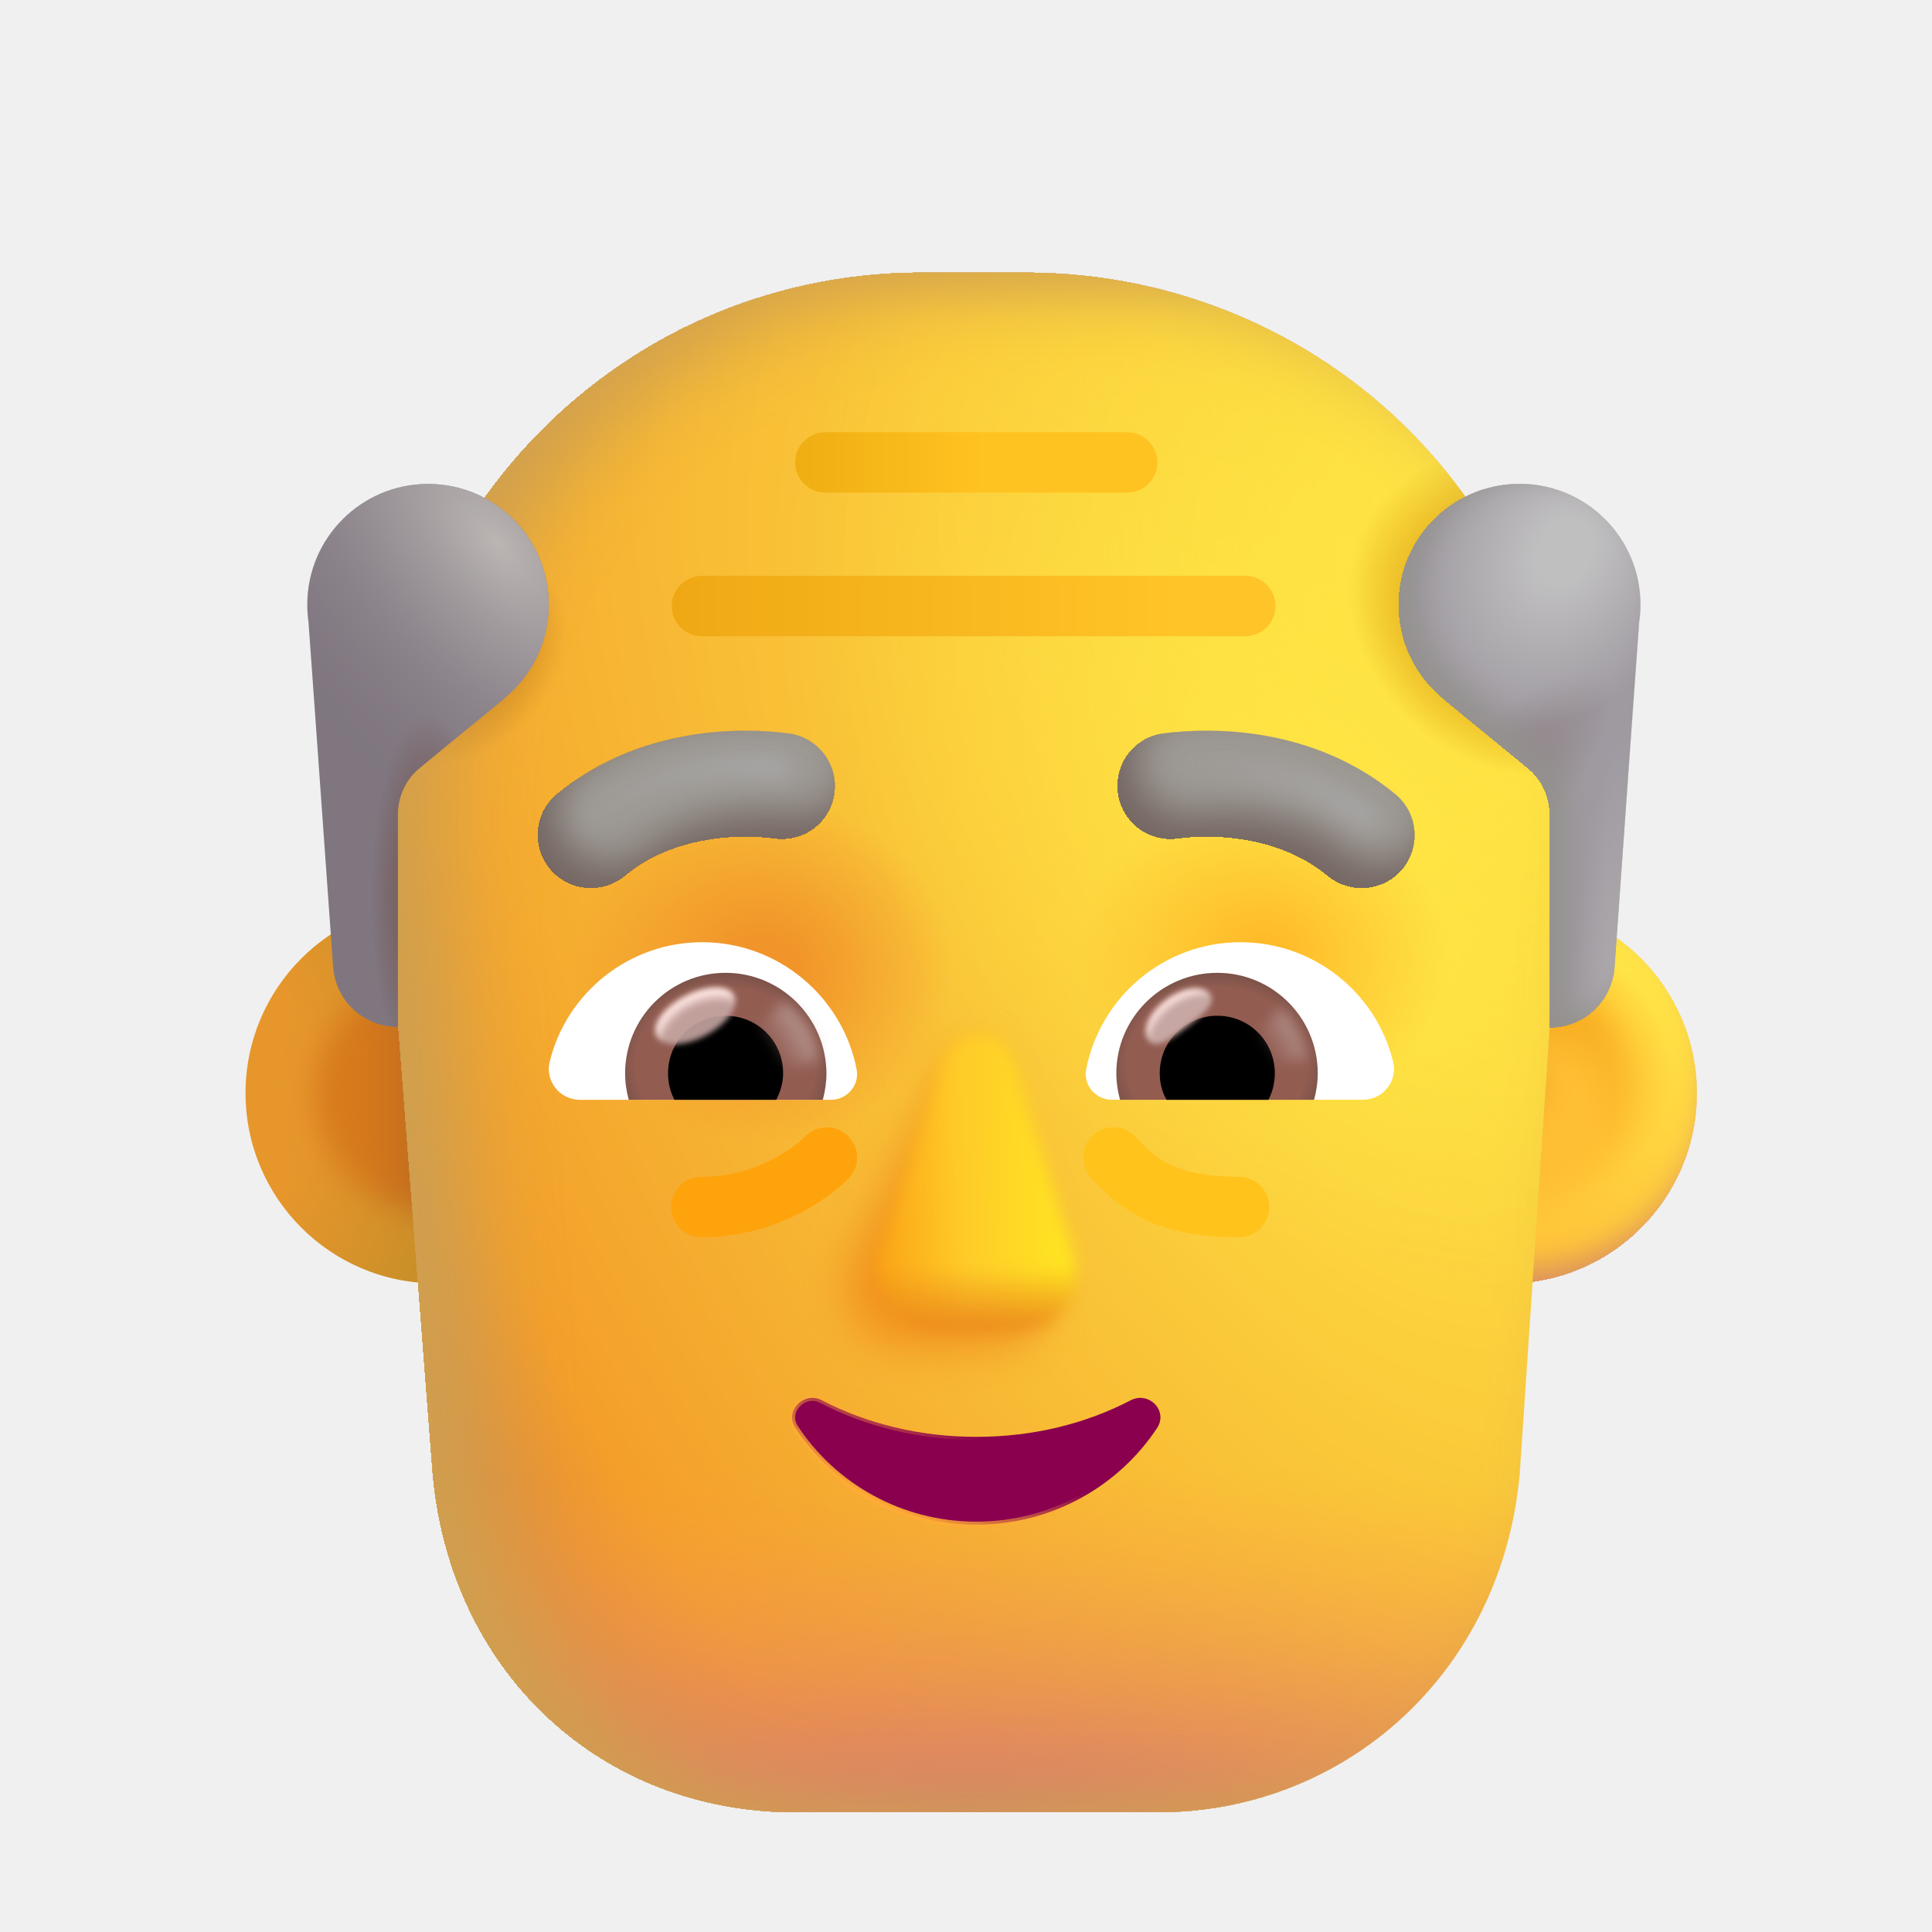
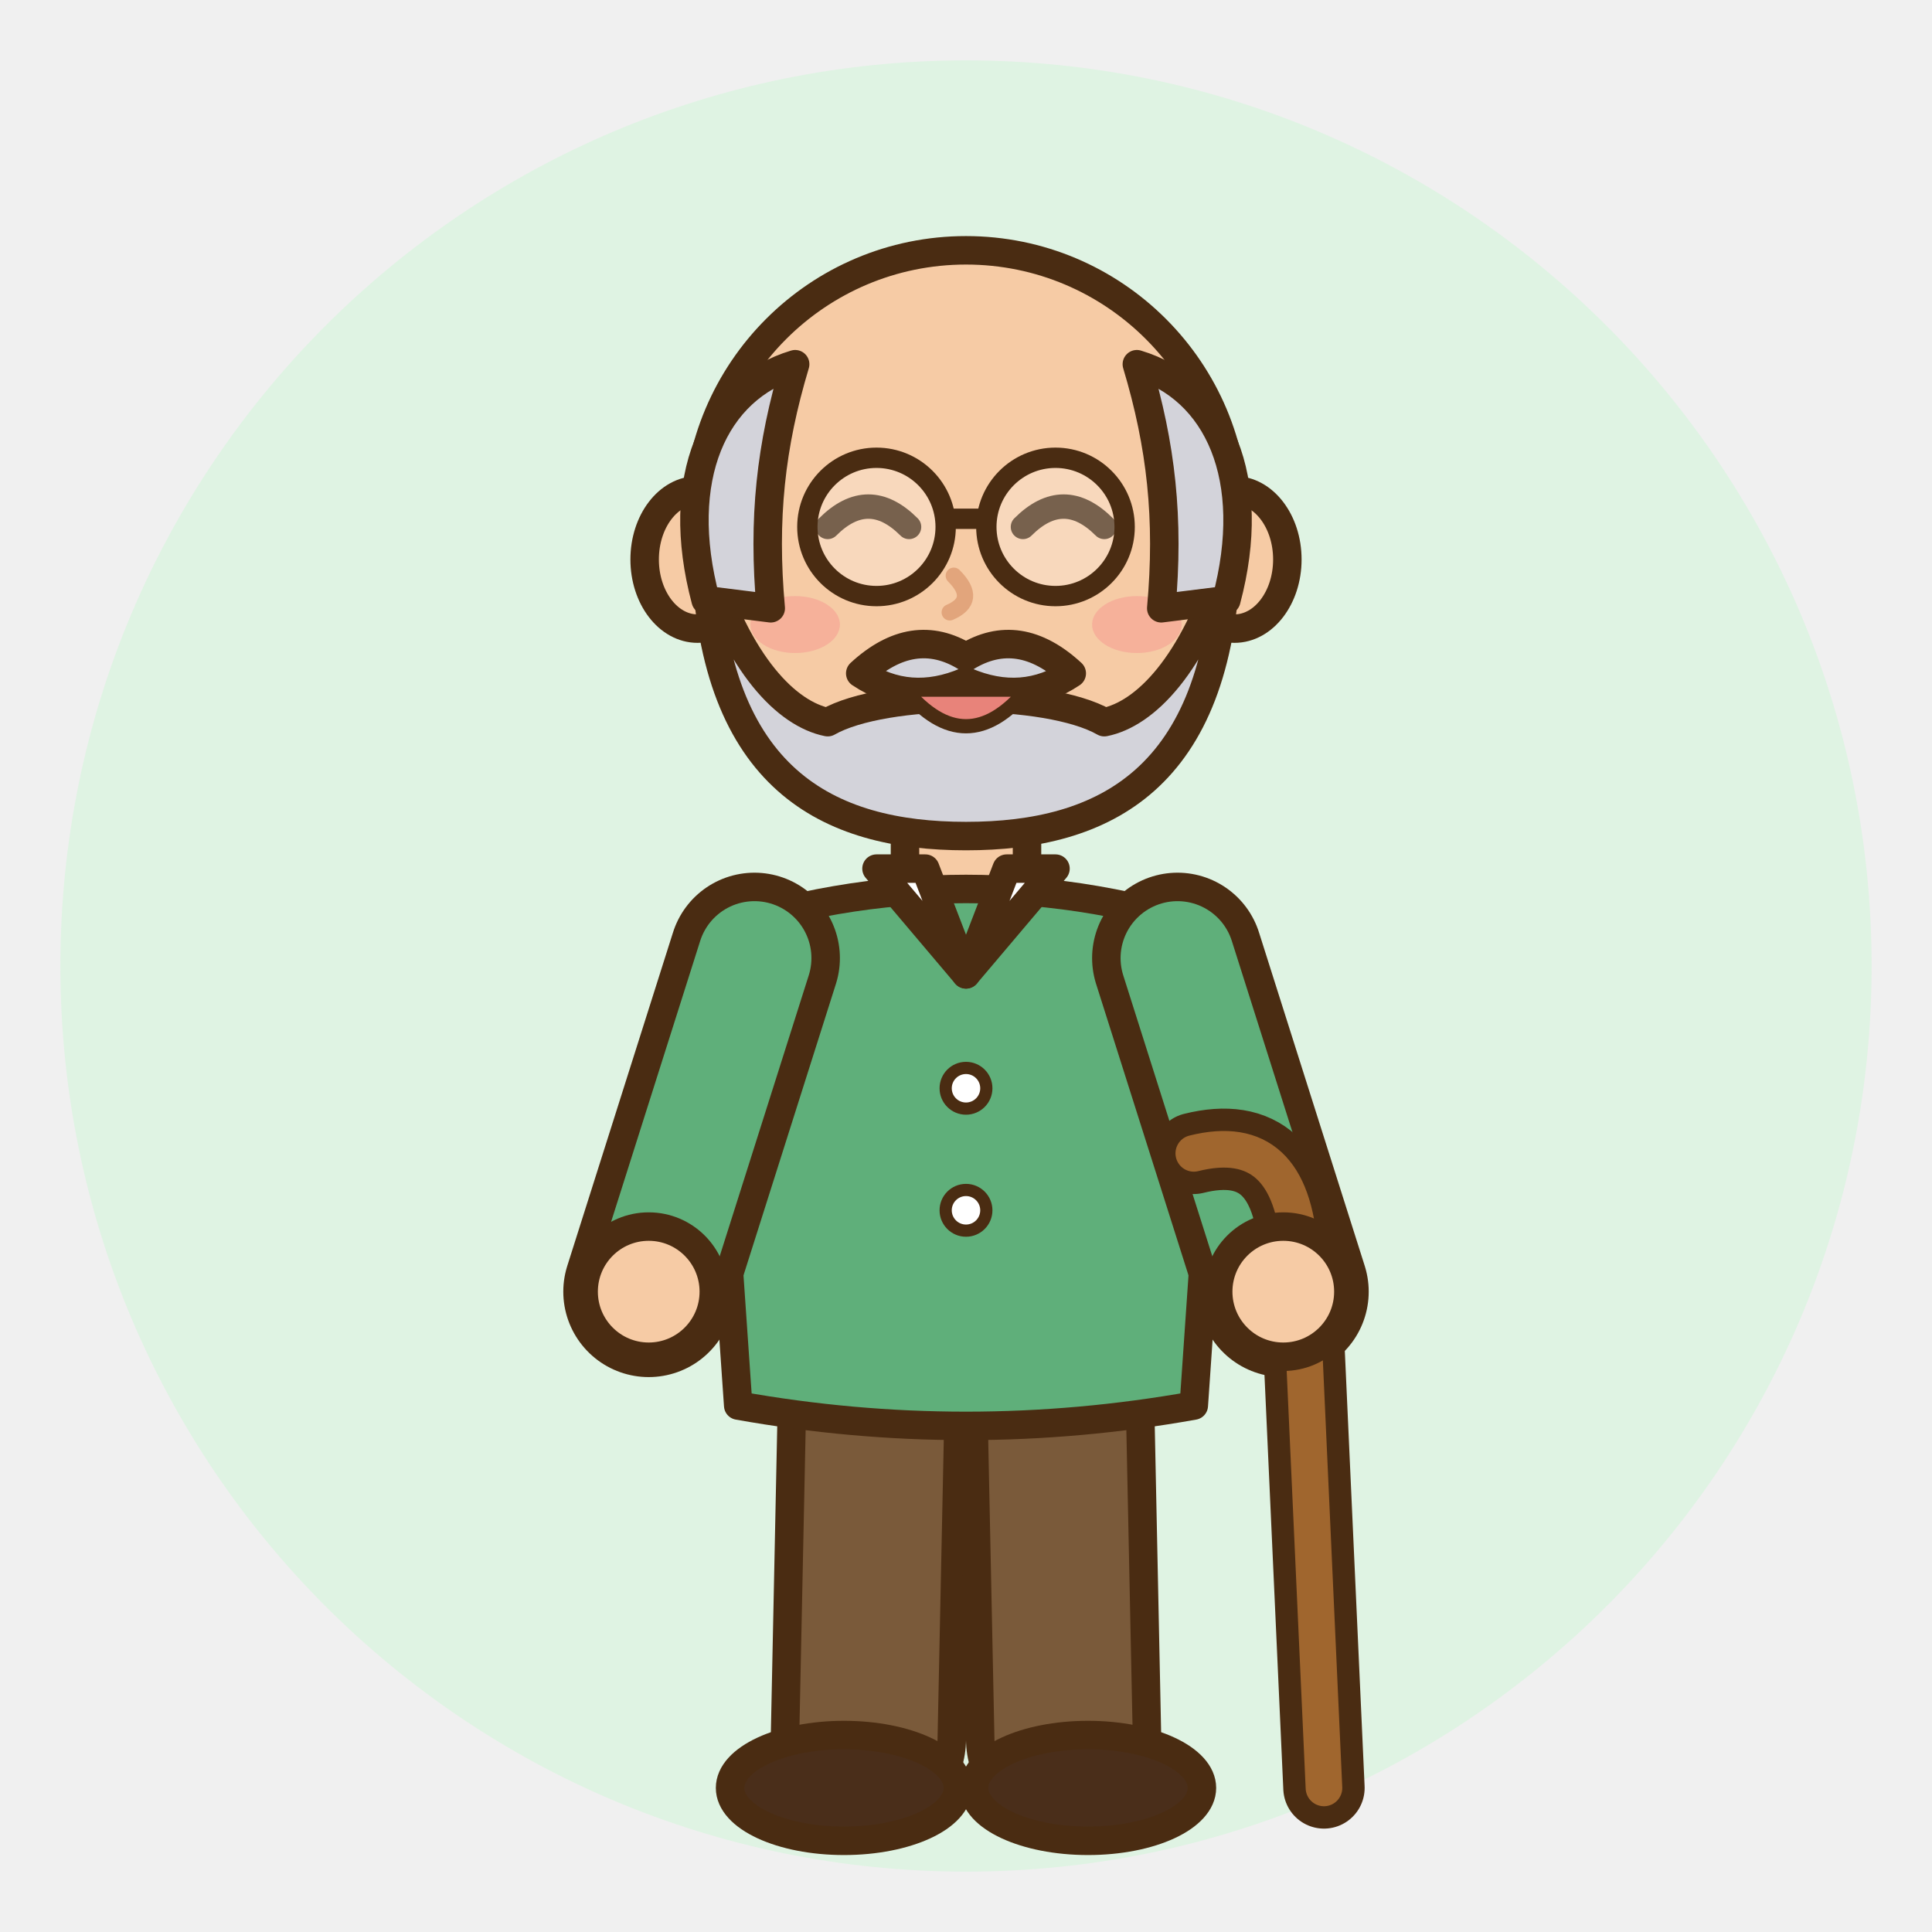
- <svg xmlns="http://www.w3.org/2000/svg" width="32" height="32" viewBox="0 0 32 32" fill="none">
-   <g filter="url(#filter0_i_3987_20111)">
-     <path d="M24.954 21.256C26.694 21.256 28.105 19.845 28.105 18.105C28.105 16.364 26.694 14.953 24.954 14.953C23.213 14.953 21.802 16.364 21.802 18.105C21.802 19.845 23.213 21.256 24.954 21.256Z" fill="url(#paint0_linear_3987_20111)" />
-     <path d="M24.954 21.256C26.694 21.256 28.105 19.845 28.105 18.105C28.105 16.364 26.694 14.953 24.954 14.953C23.213 14.953 21.802 16.364 21.802 18.105C21.802 19.845 23.213 21.256 24.954 21.256Z" fill="url(#paint1_radial_3987_20111)" />
+ <svg xmlns="http://www.w3.org/2000/svg" viewBox="0 0 512 512">
+   <circle cx="256" cy="256" r="240" fill="#DFF3E3" />
+   <g transform="translate(256 269) scale(1.078) translate(-256 -272)">
+     <path d="M234 354 L232 450" fill="none" stroke="#4A2C12" stroke-width="48" stroke-linecap="round" stroke-linejoin="round" />
+     <path d="M234 354 L232 450" fill="none" stroke="#7A5A3A" stroke-width="34" stroke-linecap="round" stroke-linejoin="round" />
+     <path d="M278 354 L280 450" fill="none" stroke="#4A2C12" stroke-width="48" stroke-linecap="round" stroke-linejoin="round" />
+     <path d="M278 354 L280 450" fill="none" stroke="#7A5A3A" stroke-width="34" stroke-linecap="round" stroke-linejoin="round" />
+     <ellipse cx="226" cy="462" rx="28" ry="13" fill="#4A2E1A" stroke="#4A2C12" stroke-width="7" stroke-linejoin="round" stroke-linecap="round" />
+     <ellipse cx="286" cy="462" rx="28" ry="13" fill="#4A2E1A" stroke="#4A2C12" stroke-width="7" stroke-linejoin="round" stroke-linecap="round" />
+     <rect x="241" y="202" width="30" height="46" rx="8" fill="#F6CBA5" stroke="#4A2C12" stroke-width="7" stroke-linejoin="round" stroke-linecap="round" />
+     <path d="M192 252 Q256 230 320 252 L312 368 Q256 378 200 368 Z" fill="#5FAF7A" stroke="#4A2C12" stroke-width="7" stroke-linejoin="round" stroke-linecap="round" />
+     <path d="M234 236 L256 262 L246 236 Z" fill="#fff" stroke="#4A2C12" stroke-width="7" stroke-linejoin="round" stroke-linecap="round" />
+     <path d="M278 236 L256 262 L266 236 Z" fill="#fff" stroke="#4A2C12" stroke-width="7" stroke-linejoin="round" stroke-linecap="round" />
+     <circle cx="256" cy="290" r="5" fill="#fff" stroke="#4A2C12" stroke-linejoin="round" stroke-linecap="round" stroke-width="3" />
+     <circle cx="256" cy="320" r="5" fill="#fff" stroke="#4A2C12" stroke-linejoin="round" stroke-linecap="round" stroke-width="3" />
+     <path d="M204 258 L178 340" fill="none" stroke="#4A2C12" stroke-width="42" stroke-linecap="round" stroke-linejoin="round" />
+     <path d="M204 258 L178 340" fill="none" stroke="#5FAF7A" stroke-width="28" stroke-linecap="round" stroke-linejoin="round" />
+     <path d="M308 258 L334 340" fill="none" stroke="#4A2C12" stroke-width="42" stroke-linecap="round" stroke-linejoin="round" />
+     <path d="M308 258 L334 340" fill="none" stroke="#5FAF7A" stroke-width="28" stroke-linecap="round" stroke-linejoin="round" />
+     <path d="M344 462 L338 330 Q336 300 312 306" fill="none" stroke="#4A2C12" stroke-width="20" stroke-linecap="round" stroke-linejoin="round" />
+     <path d="M344 462 L338 330 Q336 300 312 306" fill="none" stroke="#A0662E" stroke-width="9" stroke-linecap="round" stroke-linejoin="round" />
+     <circle cx="178" cy="340" r="16" fill="#F6CBA5" stroke="#4A2C12" stroke-width="7" stroke-linejoin="round" stroke-linecap="round" />
+     <circle cx="334" cy="340" r="16" fill="#F6CBA5" stroke="#4A2C12" stroke-width="7" stroke-linejoin="round" stroke-linecap="round" />
+     <g transform="translate(256 150) scale(1.000) translate(-256 -150)">
+       <ellipse cx="190" cy="160" rx="13" ry="17" fill="#F6CBA5" stroke="#4A2C12" stroke-width="7" stroke-linejoin="round" stroke-linecap="round" />
+       <ellipse cx="322" cy="160" rx="13" ry="17" fill="#F6CBA5" stroke="#4A2C12" stroke-width="7" stroke-linejoin="round" stroke-linecap="round" />
+       <circle cx="256" cy="150" r="66" fill="#F6CBA5" stroke="#4A2C12" stroke-width="7" stroke-linejoin="round" stroke-linecap="round" />
+       <path d="M222 152 q10 -10 20 0" fill="none" stroke="#4A2C12" stroke-width="6" stroke-linecap="round" stroke-linejoin="round" />
+       <path d="M270 152 q10 -10 20 0" fill="none" stroke="#4A2C12" stroke-width="6" stroke-linecap="round" stroke-linejoin="round" />
+       <ellipse cx="214" cy="176" rx="11" ry="7" fill="#F59A92" opacity="0.55" />
+       <ellipse cx="298" cy="176" rx="11" ry="7" fill="#F59A92" opacity="0.55" />
+       <path d="M253 164 q6 6 -1 9" fill="none" stroke="#E2A57C" stroke-width="4" stroke-linecap="round" stroke-linejoin="round" />
+       <path d="M192 160 C194 214 222 228 256 228 C290 228 318 214 320 160 C312 186 300 198 290 200 C276 192 236 192 222 200 C212 198 200 186 192 160 Z" fill="#D3D3DA" stroke="#4A2C12" stroke-width="7" stroke-linejoin="round" stroke-linecap="round" />
+       <path d="M230 188 Q243 176 256 184 Q269 176 282 188 Q270 196 256 190 Q242 196 230 188 Z" fill="#D3D3DA" stroke="#4A2C12" stroke-width="7" stroke-linejoin="round" stroke-linecap="round" />
+       <path d="M241 192 Q256 210 271 192 Z" fill="#E8837A" />
+       <path d="M241 192 Q256 210 271 192 Z" fill="none" stroke="#4A2C12" stroke-width="3.5" stroke-linecap="round" stroke-linejoin="round" />
+       <circle cx="234" cy="152" r="17" fill="#fff" stroke="#4A2C12" stroke-linejoin="round" stroke-linecap="round" fill-opacity="0.25" stroke-width="5" />
+       <circle cx="278" cy="152" r="17" fill="#fff" stroke="#4A2C12" stroke-linejoin="round" stroke-linecap="round" fill-opacity="0.25" stroke-width="5" />
+       <path d="M251 150 L261 150" fill="none" stroke="#4A2C12" stroke-width="5" stroke-linecap="round" stroke-linejoin="round" />
+       <path d="M192 170 C184 140 194 118 214 112 C208 132 206 150 208 172 Z" fill="#D3D3DA" stroke="#4A2C12" stroke-width="7" stroke-linejoin="round" stroke-linecap="round" />
+       <path d="M320 170 C328 140 318 118 298 112 C304 132 306 150 304 172 Z" fill="#D3D3DA" stroke="#4A2C12" stroke-width="7" stroke-linejoin="round" stroke-linecap="round" />
+     </g>
  </g>
-   <g filter="url(#filter1_f_3987_20111)">
-     <path d="M24.954 20.1C26.056 20.1 26.949 19.207 26.949 18.105C26.949 17.003 26.056 16.109 24.954 16.109C23.852 16.109 22.959 17.003 22.959 18.105C22.959 19.207 23.852 20.1 24.954 20.1Z" fill="#FFBF34" />
-     <path d="M24.954 20.1C26.056 20.1 26.949 19.207 26.949 18.105C26.949 17.003 26.056 16.109 24.954 16.109C23.852 16.109 22.959 17.003 22.959 18.105C22.959 19.207 23.852 20.1 24.954 20.1Z" fill="url(#paint2_radial_3987_20111)" />
-     <path d="M24.954 20.1C26.056 20.1 26.949 19.207 26.949 18.105C26.949 17.003 26.056 16.109 24.954 16.109C23.852 16.109 22.959 17.003 22.959 18.105C22.959 19.207 23.852 20.1 24.954 20.1Z" fill="url(#paint3_radial_3987_20111)" />
-   </g>
-   <path d="M7.218 21.256C8.959 21.256 10.37 19.845 10.37 18.105C10.37 16.364 8.959 14.953 7.218 14.953C5.478 14.953 4.067 16.364 4.067 18.105C4.067 19.845 5.478 21.256 7.218 21.256Z" fill="url(#paint4_radial_3987_20111)" />
-   <g filter="url(#filter2_f_3987_20111)">
-     <path d="M7.218 20.1C8.32 20.1 9.214 19.207 9.214 18.105C9.214 17.003 8.32 16.109 7.218 16.109C6.116 16.109 5.223 17.003 5.223 18.105C5.223 19.207 6.116 20.1 7.218 20.1Z" fill="url(#paint5_linear_3987_20111)" />
-   </g>
-   <g filter="url(#filter3_i_3987_20111)">
-     <path d="M15.27 4.516C10.07 4.516 6.07 8.916 6.37 14.016L7.17 24.416C7.47 27.716 9.97 30.016 13.17 30.016H19.17C22.27 30.016 24.87 27.716 25.17 24.416L25.87 14.016C26.27 8.816 22.17 4.516 16.97 4.516H15.27V4.516Z" fill="url(#paint6_radial_3987_20111)" />
-     <path d="M15.27 4.516C10.07 4.516 6.07 8.916 6.37 14.016L7.17 24.416C7.47 27.716 9.97 30.016 13.17 30.016H19.17C22.27 30.016 24.87 27.716 25.17 24.416L25.87 14.016C26.27 8.816 22.17 4.516 16.97 4.516H15.27V4.516Z" fill="url(#paint7_radial_3987_20111)" />
-     <path d="M15.27 4.516C10.07 4.516 6.07 8.916 6.37 14.016L7.17 24.416C7.47 27.716 9.97 30.016 13.17 30.016H19.17C22.27 30.016 24.87 27.716 25.17 24.416L25.87 14.016C26.27 8.816 22.17 4.516 16.97 4.516H15.27V4.516Z" fill="url(#paint8_radial_3987_20111)" />
-     <path d="M15.27 4.516C10.07 4.516 6.07 8.916 6.37 14.016L7.17 24.416C7.47 27.716 9.97 30.016 13.17 30.016H19.17C22.27 30.016 24.87 27.716 25.17 24.416L25.87 14.016C26.27 8.816 22.17 4.516 16.97 4.516H15.27V4.516Z" fill="url(#paint9_radial_3987_20111)" />
-     <path d="M15.27 4.516C10.07 4.516 6.07 8.916 6.37 14.016L7.17 24.416C7.47 27.716 9.97 30.016 13.17 30.016H19.17C22.27 30.016 24.87 27.716 25.17 24.416L25.87 14.016C26.27 8.816 22.17 4.516 16.97 4.516H15.27V4.516Z" fill="url(#paint10_radial_3987_20111)" />
-     <path d="M15.27 4.516C10.07 4.516 6.07 8.916 6.37 14.016L7.17 24.416C7.47 27.716 9.97 30.016 13.17 30.016H19.17C22.27 30.016 24.87 27.716 25.17 24.416L25.87 14.016C26.27 8.816 22.17 4.516 16.97 4.516H15.27V4.516Z" fill="url(#paint11_radial_3987_20111)" />
-     <path d="M15.27 4.516C10.07 4.516 6.07 8.916 6.37 14.016L7.17 24.416C7.47 27.716 9.97 30.016 13.17 30.016H19.17C22.27 30.016 24.87 27.716 25.17 24.416L25.87 14.016C26.27 8.816 22.17 4.516 16.97 4.516H15.27V4.516Z" fill="url(#paint12_radial_3987_20111)" />
-   </g>
-   <g filter="url(#filter4_f_3987_20111)">
-     <path d="M15.638 17.899L14.067 21C13.867 21.599 14.367 22.299 14.967 22.299H16.367C17.067 22.299 17.467 21.7 17.267 21L16.367 17.899C16.14 17.245 15.938 17.2 15.638 17.899Z" fill="#F1901C" />
-   </g>
-   <g filter="url(#filter5_f_3987_20111)">
-     <path d="M15.567 17.624L14.567 20.724C14.367 21.324 14.867 22.024 15.467 22.024H16.867C17.567 22.024 17.967 21.424 17.767 20.724L16.811 17.624C16.585 16.969 15.867 16.924 15.567 17.624Z" fill="#FFCC28" />
-     <path d="M15.567 17.624L14.567 20.724C14.367 21.324 14.867 22.024 15.467 22.024H16.867C17.567 22.024 17.967 21.424 17.767 20.724L16.811 17.624C16.585 16.969 15.867 16.924 15.567 17.624Z" fill="url(#paint13_linear_3987_20111)" />
-     <path d="M15.567 17.624L14.567 20.724C14.367 21.324 14.867 22.024 15.467 22.024H16.867C17.567 22.024 17.967 21.424 17.767 20.724L16.811 17.624C16.585 16.969 15.867 16.924 15.567 17.624Z" fill="url(#paint14_linear_3987_20111)" />
-     <path d="M15.567 17.624L14.567 20.724C14.367 21.324 14.867 22.024 15.467 22.024H16.867C17.567 22.024 17.967 21.424 17.767 20.724L16.811 17.624C16.585 16.969 15.867 16.924 15.567 17.624Z" fill="url(#paint15_linear_3987_20111)" />
-   </g>
-   <path d="M8.356 11.564C8.804 11.197 9.09 10.64 9.09 10.016C9.09 8.911 8.194 8.016 7.09 8.016C5.985 8.016 5.09 8.911 5.09 10.016C5.09 10.113 5.097 10.21 5.11 10.303L5.518 16.018C5.559 16.58 6.026 17.008 6.59 17.008V13.489C6.59 13.189 6.724 12.905 6.956 12.716L8.359 11.566L8.356 11.564Z" fill="#7F7680" />
-   <path d="M8.356 11.564C8.804 11.197 9.09 10.64 9.09 10.016C9.09 8.911 8.194 8.016 7.09 8.016C5.985 8.016 5.09 8.911 5.09 10.016C5.09 10.113 5.097 10.21 5.11 10.303L5.518 16.018C5.559 16.58 6.026 17.008 6.59 17.008V13.489C6.59 13.189 6.724 12.905 6.956 12.716L8.359 11.566L8.356 11.564Z" fill="url(#paint16_radial_3987_20111)" />
-   <path d="M8.356 11.564C8.804 11.197 9.09 10.64 9.09 10.016C9.09 8.911 8.194 8.016 7.09 8.016C5.985 8.016 5.09 8.911 5.09 10.016C5.09 10.113 5.097 10.21 5.11 10.303L5.518 16.018C5.559 16.58 6.026 17.008 6.59 17.008V13.489C6.59 13.189 6.724 12.905 6.956 12.716L8.359 11.566L8.356 11.564Z" fill="url(#paint17_radial_3987_20111)" />
-   <g filter="url(#filter6_i_3987_20111)">
-     <path d="M23.904 11.564C23.456 11.197 23.17 10.64 23.17 10.016C23.17 8.911 24.065 8.016 25.17 8.016C26.275 8.016 27.17 8.911 27.17 10.016C27.17 10.113 27.163 10.21 27.149 10.303L26.741 16.018C26.701 16.58 26.233 17.016 25.67 17.016V13.489C25.67 13.189 25.536 12.905 25.304 12.716L23.901 11.566L23.904 11.564Z" fill="#9F9AA1" />
-     <path d="M23.904 11.564C23.456 11.197 23.17 10.64 23.17 10.016C23.17 8.911 24.065 8.016 25.17 8.016C26.275 8.016 27.17 8.911 27.17 10.016C27.17 10.113 27.163 10.21 27.149 10.303L26.741 16.018C26.701 16.58 26.233 17.016 25.67 17.016V13.489C25.67 13.189 25.536 12.905 25.304 12.716L23.901 11.566L23.904 11.564Z" fill="url(#paint18_radial_3987_20111)" />
-     <path d="M23.904 11.564C23.456 11.197 23.17 10.64 23.17 10.016C23.17 8.911 24.065 8.016 25.17 8.016C26.275 8.016 27.17 8.911 27.17 10.016C27.17 10.113 27.163 10.21 27.149 10.303L26.741 16.018C26.701 16.58 26.233 17.016 25.67 17.016V13.489C25.67 13.189 25.536 12.905 25.304 12.716L23.901 11.566L23.904 11.564Z" fill="url(#paint19_radial_3987_20111)" />
-     <path d="M23.904 11.564C23.456 11.197 23.17 10.64 23.17 10.016C23.17 8.911 24.065 8.016 25.17 8.016C26.275 8.016 27.17 8.911 27.17 10.016C27.17 10.113 27.163 10.21 27.149 10.303L26.741 16.018C26.701 16.58 26.233 17.016 25.67 17.016V13.489C25.67 13.189 25.536 12.905 25.304 12.716L23.901 11.566L23.904 11.564Z" fill="url(#paint20_radial_3987_20111)" />
-   </g>
-   <path d="M13.61 23.192L13.61 23.192L13.61 23.192C13.46 23.115 13.304 23.162 13.21 23.261C13.116 23.36 13.081 23.515 13.177 23.654C13.81 24.614 14.913 25.253 16.17 25.253C17.427 25.253 18.53 24.613 19.164 23.654C19.259 23.511 19.224 23.355 19.13 23.257C19.035 23.16 18.88 23.116 18.73 23.192L18.73 23.192L18.73 23.192C17.99 23.578 17.118 23.799 16.17 23.799C15.232 23.799 14.35 23.578 13.61 23.192Z" fill="#8A004F" stroke="url(#paint21_linear_3987_20111)" stroke-width="0.1" />
-   <path d="M18.109 18.799C18.315 18.615 18.631 18.633 18.816 18.838C19.011 19.057 19.193 19.208 19.428 19.312C19.669 19.418 20.003 19.492 20.523 19.492C20.799 19.492 21.023 19.716 21.023 19.992C21.023 20.268 20.799 20.492 20.523 20.492C19.911 20.492 19.429 20.406 19.024 20.227C18.615 20.046 18.323 19.787 18.07 19.505C17.886 19.3 17.904 18.984 18.109 18.799Z" fill="#FFC31B" />
-   <path d="M13.335 18.827C13.525 18.627 13.841 18.619 14.041 18.81C14.241 19 14.249 19.317 14.059 19.517L14.058 19.518L14.056 19.519L14.052 19.524L14.04 19.535C14.031 19.545 14.019 19.557 14.003 19.572C13.972 19.601 13.928 19.64 13.872 19.686C13.761 19.778 13.6 19.897 13.393 20.016C12.98 20.253 12.374 20.492 11.617 20.492C11.341 20.492 11.117 20.268 11.117 19.992C11.117 19.716 11.341 19.492 11.617 19.492C12.159 19.492 12.594 19.321 12.896 19.148C13.046 19.062 13.161 18.976 13.237 18.914C13.274 18.883 13.302 18.858 13.318 18.843C13.327 18.835 13.332 18.829 13.335 18.827Z" fill="#FFA30C" />
-   <rect x="13.17" y="7.159" width="6" height="1" rx="0.5" fill="url(#paint22_linear_3987_20111)" />
-   <rect x="11.126" y="9.538" width="10" height="1" rx="0.5" fill="url(#paint23_linear_3987_20111)" />
-   <path d="M11.632 15.606C10.414 15.606 9.386 16.446 9.106 17.58C9.023 17.905 9.272 18.216 9.605 18.216H13.765C14.03 18.216 14.241 17.974 14.188 17.709C13.954 16.514 12.895 15.606 11.632 15.606Z" fill="white" />
-   <path d="M12.018 16.113C11.095 16.113 10.354 16.862 10.354 17.777C10.354 17.928 10.376 18.08 10.414 18.216H13.629C13.666 18.072 13.689 17.928 13.689 17.777C13.682 16.862 12.94 16.113 12.018 16.113Z" fill="url(#paint24_radial_3987_20111)" />
-   <path d="M12.971 17.777C12.971 17.247 12.547 16.824 12.018 16.824C11.488 16.824 11.065 17.247 11.065 17.777C11.065 17.936 11.102 18.087 11.171 18.216H12.857C12.925 18.087 12.971 17.936 12.971 17.777Z" fill="black" />
-   <g filter="url(#filter7_f_3987_20111)">
-     <path d="M13.538 17.581C13.538 17.044 13.101 16.685 12.982 16.577L12.445 17.097L12.776 17.77L13.538 17.581Z" fill="url(#paint25_linear_3987_20111)" />
-   </g>
-   <g filter="url(#filter8_f_3987_20111)">
-     <ellipse cx="11.516" cy="16.824" rx="0.726" ry="0.368" transform="rotate(-27.914 11.5156 16.8239)" fill="#C7A7A3" fill-opacity="0.9" />
-     <ellipse cx="11.516" cy="16.824" rx="0.726" ry="0.368" transform="rotate(-27.914 11.5156 16.8239)" fill="url(#paint26_radial_3987_20111)" />
-   </g>
-   <path d="M20.547 15.606C21.765 15.606 22.794 16.446 23.073 17.58C23.157 17.905 22.907 18.215 22.574 18.215H18.415C18.15 18.215 17.938 17.974 17.991 17.709C18.226 16.514 19.277 15.606 20.547 15.606Z" fill="white" />
-   <path d="M20.162 16.113C21.084 16.113 21.826 16.862 21.826 17.777C21.826 17.928 21.803 18.079 21.765 18.216H18.551C18.513 18.072 18.49 17.928 18.49 17.777C18.49 16.862 19.239 16.113 20.162 16.113Z" fill="url(#paint27_radial_3987_20111)" />
-   <path d="M19.209 17.777C19.209 17.247 19.632 16.824 20.162 16.824C20.691 16.824 21.115 17.247 21.115 17.777C21.115 17.936 21.077 18.087 21.009 18.216H19.322C19.247 18.087 19.209 17.936 19.209 17.777Z" fill="black" />
-   <g filter="url(#filter9_f_3987_20111)">
-     <path d="M20.039 16.465C20.158 16.623 19.91 16.817 19.628 17.027C19.346 17.238 19.137 17.386 19.019 17.227C18.9 17.069 19.033 16.77 19.314 16.559C19.596 16.348 19.921 16.306 20.039 16.465Z" fill="#C7A7A3" />
-     <path d="M20.039 16.465C20.158 16.623 19.91 16.817 19.628 17.027C19.346 17.238 19.137 17.386 19.019 17.227C18.9 17.069 19.033 16.77 19.314 16.559C19.596 16.348 19.921 16.306 20.039 16.465Z" fill="url(#paint28_radial_3987_20111)" />
-   </g>
-   <g filter="url(#filter10_f_3987_20111)">
-     <path d="M21.644 17.558C21.582 17.128 21.331 16.803 21.212 16.695L20.728 17.227L20.947 17.652L21.644 17.558Z" fill="url(#paint29_linear_3987_20111)" />
-   </g>
-   <g filter="url(#filter11_i_3987_20111)">
-     <path d="M19.389 13.016C20.1 12.922 21.475 12.938 22.553 13.828" stroke="#9C9892" stroke-width="1.75" stroke-linecap="round" />
-   </g>
-   <g filter="url(#filter12_f_3987_20111)">
-     <path d="M19.389 12.711C20.271 12.641 21.584 12.75 22.646 13.555" stroke="url(#paint30_linear_3987_20111)" stroke-width="0.4" stroke-linecap="round" />
-   </g>
-   <g filter="url(#filter13_i_3987_20111)">
-     <path d="M12.951 13.016C12.24 12.922 10.865 12.938 9.787 13.828" stroke="#9C9892" stroke-width="1.75" stroke-linecap="round" />
-   </g>
-   <g filter="url(#filter14_f_3987_20111)">
-     <path d="M12.951 12.711C12.068 12.641 10.756 12.75 9.693 13.555" stroke="url(#paint31_linear_3987_20111)" stroke-width="0.4" stroke-linecap="round" />
-   </g>
-   <defs>
-     <filter id="filter0_i_3987_20111" x="21.802" y="14.703" width="6.553" height="6.553" filterUnits="userSpaceOnUse" color-interpolation-filters="sRGB">
-       <feFlood flood-opacity="0" result="BackgroundImageFix" />
-       <feBlend mode="normal" in="SourceGraphic" in2="BackgroundImageFix" result="shape" />
-       <feColorMatrix in="SourceAlpha" type="matrix" values="0 0 0 0 0 0 0 0 0 0 0 0 0 0 0 0 0 0 127 0" result="hardAlpha" />
-       <feOffset dx="0.25" dy="-0.25" />
-       <feGaussianBlur stdDeviation="0.25" />
-       <feComposite in2="hardAlpha" operator="arithmetic" k2="-1" k3="1" />
-       <feColorMatrix type="matrix" values="0 0 0 0 0.851 0 0 0 0 0.561 0 0 0 0 0.376 0 0 0 1 0" />
-       <feBlend mode="normal" in2="shape" result="effect1_innerShadow_3987_20111" />
-     </filter>
-     <filter id="filter1_f_3987_20111" x="22.459" y="15.609" width="4.991" height="4.991" filterUnits="userSpaceOnUse" color-interpolation-filters="sRGB">
-       <feFlood flood-opacity="0" result="BackgroundImageFix" />
-       <feBlend mode="normal" in="SourceGraphic" in2="BackgroundImageFix" result="shape" />
-       <feGaussianBlur stdDeviation="0.25" result="effect1_foregroundBlur_3987_20111" />
-     </filter>
-     <filter id="filter2_f_3987_20111" x="4.723" y="15.609" width="4.991" height="4.991" filterUnits="userSpaceOnUse" color-interpolation-filters="sRGB">
-       <feFlood flood-opacity="0" result="BackgroundImageFix" />
-       <feBlend mode="normal" in="SourceGraphic" in2="BackgroundImageFix" result="shape" />
-       <feGaussianBlur stdDeviation="0.25" result="effect1_foregroundBlur_3987_20111" />
-     </filter>
-     <filter id="filter3_i_3987_20111" x="6.354" y="4.516" width="20.543" height="25.5" filterUnits="userSpaceOnUse" color-interpolation-filters="sRGB">
-       <feFlood flood-opacity="0" result="BackgroundImageFix" />
-       <feBlend mode="normal" in="SourceGraphic" in2="BackgroundImageFix" result="shape" />
-       <feColorMatrix in="SourceAlpha" type="matrix" values="0 0 0 0 0 0 0 0 0 0 0 0 0 0 0 0 0 0 127 0" result="hardAlpha" />
-       <feOffset dx="1" />
-       <feGaussianBlur stdDeviation="0.75" />
-       <feComposite in2="hardAlpha" operator="arithmetic" k2="-1" k3="1" />
-       <feColorMatrix type="matrix" values="0 0 0 0 0.808 0 0 0 0 0.624 0 0 0 0 0.314 0 0 0 1 0" />
-       <feBlend mode="normal" in2="shape" result="effect1_innerShadow_3987_20111" />
-     </filter>
-     <filter id="filter4_f_3987_20111" x="13.272" y="16.641" width="4.796" height="6.408" filterUnits="userSpaceOnUse" color-interpolation-filters="sRGB">
-       <feFlood flood-opacity="0" result="BackgroundImageFix" />
-       <feBlend mode="normal" in="SourceGraphic" in2="BackgroundImageFix" result="shape" />
-       <feGaussianBlur stdDeviation="0.375" result="effect1_foregroundBlur_3987_20111" />
-     </filter>
-     <filter id="filter5_f_3987_20111" x="14.272" y="16.866" width="3.796" height="5.408" filterUnits="userSpaceOnUse" color-interpolation-filters="sRGB">
-       <feFlood flood-opacity="0" result="BackgroundImageFix" />
-       <feBlend mode="normal" in="SourceGraphic" in2="BackgroundImageFix" result="shape" />
-       <feGaussianBlur stdDeviation="0.125" result="effect1_foregroundBlur_3987_20111" />
-     </filter>
-     <filter id="filter6_i_3987_20111" x="23.17" y="7.816" width="4.3" height="9.2" filterUnits="userSpaceOnUse" color-interpolation-filters="sRGB">
-       <feFlood flood-opacity="0" result="BackgroundImageFix" />
-       <feBlend mode="normal" in="SourceGraphic" in2="BackgroundImageFix" result="shape" />
-       <feColorMatrix in="SourceAlpha" type="matrix" values="0 0 0 0 0 0 0 0 0 0 0 0 0 0 0 0 0 0 127 0" result="hardAlpha" />
-       <feOffset dx="0.3" dy="-0.2" />
-       <feGaussianBlur stdDeviation="0.25" />
-       <feComposite in2="hardAlpha" operator="arithmetic" k2="-1" k3="1" />
-       <feColorMatrix type="matrix" values="0 0 0 0 0.58 0 0 0 0 0.569 0 0 0 0 0.557 0 0 0 1 0" />
-       <feBlend mode="normal" in2="shape" result="effect1_innerShadow_3987_20111" />
-     </filter>
-     <filter id="filter7_f_3987_20111" x="12.245" y="16.377" width="1.493" height="1.594" filterUnits="userSpaceOnUse" color-interpolation-filters="sRGB">
-       <feFlood flood-opacity="0" result="BackgroundImageFix" />
-       <feBlend mode="normal" in="SourceGraphic" in2="BackgroundImageFix" result="shape" />
-       <feGaussianBlur stdDeviation="0.1" result="effect1_foregroundBlur_3987_20111" />
-     </filter>
-     <filter id="filter8_f_3987_20111" x="10.751" y="16.253" width="1.529" height="1.141" filterUnits="userSpaceOnUse" color-interpolation-filters="sRGB">
-       <feFlood flood-opacity="0" result="BackgroundImageFix" />
-       <feBlend mode="normal" in="SourceGraphic" in2="BackgroundImageFix" result="shape" />
-       <feGaussianBlur stdDeviation="0.05" result="effect1_foregroundBlur_3987_20111" />
-     </filter>
-     <filter id="filter9_f_3987_20111" x="18.875" y="16.269" width="1.294" height="1.125" filterUnits="userSpaceOnUse" color-interpolation-filters="sRGB">
-       <feFlood flood-opacity="0" result="BackgroundImageFix" />
-       <feBlend mode="normal" in="SourceGraphic" in2="BackgroundImageFix" result="shape" />
-       <feGaussianBlur stdDeviation="0.05" result="effect1_foregroundBlur_3987_20111" />
-     </filter>
-     <filter id="filter10_f_3987_20111" x="20.528" y="16.495" width="1.316" height="1.357" filterUnits="userSpaceOnUse" color-interpolation-filters="sRGB">
-       <feFlood flood-opacity="0" result="BackgroundImageFix" />
-       <feBlend mode="normal" in="SourceGraphic" in2="BackgroundImageFix" result="shape" />
-       <feGaussianBlur stdDeviation="0.1" result="effect1_foregroundBlur_3987_20111" />
-     </filter>
-     <filter id="filter11_i_3987_20111" x="18.514" y="11.703" width="5.214" height="3" filterUnits="userSpaceOnUse" color-interpolation-filters="sRGB">
-       <feFlood flood-opacity="0" result="BackgroundImageFix" />
-       <feBlend mode="normal" in="SourceGraphic" in2="BackgroundImageFix" result="shape" />
-       <feColorMatrix in="SourceAlpha" type="matrix" values="0 0 0 0 0 0 0 0 0 0 0 0 0 0 0 0 0 0 127 0" result="hardAlpha" />
-       <feOffset dx="0.3" dy="-0.4" />
-       <feGaussianBlur stdDeviation="0.3" />
-       <feComposite in2="hardAlpha" operator="arithmetic" k2="-1" k3="1" />
-       <feColorMatrix type="matrix" values="0 0 0 0 0.459 0 0 0 0 0.404 0 0 0 0 0.388 0 0 0 1 0" />
-       <feBlend mode="normal" in2="shape" result="effect1_innerShadow_3987_20111" />
-     </filter>
-     <filter id="filter12_f_3987_20111" x="18.789" y="12.093" width="4.458" height="2.061" filterUnits="userSpaceOnUse" color-interpolation-filters="sRGB">
-       <feFlood flood-opacity="0" result="BackgroundImageFix" />
-       <feBlend mode="normal" in="SourceGraphic" in2="BackgroundImageFix" result="shape" />
-       <feGaussianBlur stdDeviation="0.2" result="effect1_foregroundBlur_3987_20111" />
-     </filter>
-     <filter id="filter13_i_3987_20111" x="8.912" y="11.703" width="5.214" height="3" filterUnits="userSpaceOnUse" color-interpolation-filters="sRGB">
-       <feFlood flood-opacity="0" result="BackgroundImageFix" />
-       <feBlend mode="normal" in="SourceGraphic" in2="BackgroundImageFix" result="shape" />
-       <feColorMatrix in="SourceAlpha" type="matrix" values="0 0 0 0 0 0 0 0 0 0 0 0 0 0 0 0 0 0 127 0" result="hardAlpha" />
-       <feOffset dx="0.3" dy="-0.4" />
-       <feGaussianBlur stdDeviation="0.3" />
-       <feComposite in2="hardAlpha" operator="arithmetic" k2="-1" k3="1" />
-       <feColorMatrix type="matrix" values="0 0 0 0 0.459 0 0 0 0 0.404 0 0 0 0 0.388 0 0 0 1 0" />
-       <feBlend mode="normal" in2="shape" result="effect1_innerShadow_3987_20111" />
-     </filter>
-     <filter id="filter14_f_3987_20111" x="9.093" y="12.093" width="4.458" height="2.061" filterUnits="userSpaceOnUse" color-interpolation-filters="sRGB">
-       <feFlood flood-opacity="0" result="BackgroundImageFix" />
-       <feBlend mode="normal" in="SourceGraphic" in2="BackgroundImageFix" result="shape" />
-       <feGaussianBlur stdDeviation="0.2" result="effect1_foregroundBlur_3987_20111" />
-     </filter>
-     <linearGradient id="paint0_linear_3987_20111" x1="27.005" y1="16.044" x2="25.459" y2="20.832" gradientUnits="userSpaceOnUse">
-       <stop stop-color="#FFE446" />
-       <stop offset="1" stop-color="#FFC339" />
-     </linearGradient>
-     <radialGradient id="paint1_radial_3987_20111" cx="0" cy="0" r="1" gradientUnits="userSpaceOnUse" gradientTransform="translate(25.6562 17.6047) rotate(-36.0604) scale(1.93052 2.20343)">
-       <stop offset="0.543" stop-color="#FFC532" />
-       <stop offset="1" stop-color="#FFC532" stop-opacity="0" />
-     </radialGradient>
-     <radialGradient id="paint2_radial_3987_20111" cx="0" cy="0" r="1" gradientUnits="userSpaceOnUse" gradientTransform="translate(24.8709 19.7516) rotate(-61.4675) scale(3.44796 2.0181)">
-       <stop offset="0.69" stop-color="#F4A51A" stop-opacity="0" />
-       <stop offset="1" stop-color="#F4A51A" />
-     </radialGradient>
-     <radialGradient id="paint3_radial_3987_20111" cx="0" cy="0" r="1" gradientUnits="userSpaceOnUse" gradientTransform="translate(24.9538 18.1047) rotate(44.7077) scale(0.731629 0.943172)">
-       <stop stop-color="#E59B1F" />
-       <stop offset="1" stop-color="#E59B1F" stop-opacity="0" />
-     </radialGradient>
-     <radialGradient id="paint4_radial_3987_20111" cx="0" cy="0" r="1" gradientUnits="userSpaceOnUse" gradientTransform="translate(4.06689 18.1047) scale(3.31277 5.79738)">
-       <stop offset="0.351" stop-color="#E6962B" />
-       <stop offset="1" stop-color="#CA8F29" />
-     </radialGradient>
-     <linearGradient id="paint5_linear_3987_20111" x1="7.218" y1="18.663" x2="5.934" y2="18.663" gradientUnits="userSpaceOnUse">
-       <stop stop-color="#BD6A1E" />
-       <stop offset="1" stop-color="#D77A1C" />
-     </linearGradient>
-     <radialGradient id="paint6_radial_3987_20111" cx="0" cy="0" r="1" gradientUnits="userSpaceOnUse" gradientTransform="translate(22.4036 15.0156) rotate(152.026) scale(17.0552 31.3253)">
-       <stop stop-color="#FFE444" />
-       <stop offset="0.885" stop-color="#F39F2A" />
-       <stop offset="1" stop-color="#E58D37" />
-     </radialGradient>
-     <radialGradient id="paint7_radial_3987_20111" cx="0" cy="0" r="1" gradientUnits="userSpaceOnUse" gradientTransform="translate(16.1255 30.0156) rotate(-90) scale(5.8125 26.0906)">
-       <stop stop-color="#D77973" />
-       <stop offset="1" stop-color="#FDA63F" stop-opacity="0" />
-     </radialGradient>
-     <radialGradient id="paint8_radial_3987_20111" cx="0" cy="0" r="1" gradientUnits="userSpaceOnUse" gradientTransform="translate(26.3411 8.57812) rotate(159.254) scale(13.233 12.7637)">
-       <stop stop-color="#FFEA45" />
-       <stop offset="1" stop-color="#FFEA45" stop-opacity="0" />
-     </radialGradient>
-     <radialGradient id="paint9_radial_3987_20111" cx="0" cy="0" r="1" gradientUnits="userSpaceOnUse" gradientTransform="translate(20.9349 15.7969) rotate(-90) scale(2.625 3.09375)">
-       <stop stop-color="#FFB727" />
-       <stop offset="1" stop-color="#FFB727" stop-opacity="0" />
-     </radialGradient>
-     <radialGradient id="paint10_radial_3987_20111" cx="0" cy="0" r="1" gradientUnits="userSpaceOnUse" gradientTransform="translate(12.625 16.0625) rotate(-90) scale(2.875 3.15323)">
-       <stop offset="0.172" stop-color="#F1942A" />
-       <stop offset="1" stop-color="#F1942A" stop-opacity="0" />
-     </radialGradient>
-     <radialGradient id="paint11_radial_3987_20111" cx="0" cy="0" r="1" gradientUnits="userSpaceOnUse" gradientTransform="translate(25.1536 10.1719) rotate(-142.765) scale(2.94381 2.5308)">
-       <stop offset="0.451" stop-color="#E0A212" />
-       <stop offset="1" stop-color="#E0A212" stop-opacity="0" />
-     </radialGradient>
-     <radialGradient id="paint12_radial_3987_20111" cx="0" cy="0" r="1" gradientUnits="userSpaceOnUse" gradientTransform="translate(7.513 10.8906) rotate(138.366) scale(2.06965 1.6103)">
-       <stop offset="0.317" stop-color="#C5801B" />
-       <stop offset="1" stop-color="#C5801B" stop-opacity="0" />
-     </radialGradient>
-     <linearGradient id="paint13_linear_3987_20111" x1="14.522" y1="20.016" x2="15.966" y2="19.953" gradientUnits="userSpaceOnUse">
-       <stop stop-color="#FAA416" />
-       <stop offset="1" stop-color="#FAA416" stop-opacity="0" />
-     </linearGradient>
-     <linearGradient id="paint14_linear_3987_20111" x1="17.818" y1="20.665" x2="16.017" y2="20.64" gradientUnits="userSpaceOnUse">
-       <stop stop-color="#FFE721" />
-       <stop offset="1" stop-color="#FFE721" stop-opacity="0" />
-     </linearGradient>
-     <linearGradient id="paint15_linear_3987_20111" x1="16.512" y1="22.024" x2="16.512" y2="20.975" gradientUnits="userSpaceOnUse">
-       <stop stop-color="#EB8A1C" />
-       <stop offset="1" stop-color="#EB8A1C" stop-opacity="0" />
-     </linearGradient>
-     <radialGradient id="paint16_radial_3987_20111" cx="0" cy="0" r="1" gradientUnits="userSpaceOnUse" gradientTransform="translate(8.24738 9.01562) rotate(139.273) scale(4.16691 7.99724)">
-       <stop stop-color="#BBB6B3" />
-       <stop offset="1" stop-color="#807680" stop-opacity="0" />
-     </radialGradient>
-     <radialGradient id="paint17_radial_3987_20111" cx="0" cy="0" r="1" gradientUnits="userSpaceOnUse" gradientTransform="translate(7.0896 14.8594) rotate(90) scale(3.04688 0.951599)">
-       <stop offset="0.237" stop-color="#735551" />
-       <stop offset="1" stop-color="#735551" stop-opacity="0" />
-     </radialGradient>
-     <radialGradient id="paint18_radial_3987_20111" cx="0" cy="0" r="1" gradientUnits="userSpaceOnUse" gradientTransform="translate(24.6224 13.2969) rotate(-46.5363) scale(2.88471 1.00352)">
-       <stop offset="0.231" stop-color="#8F8286" />
-       <stop offset="1" stop-color="#8F8286" stop-opacity="0" />
-     </radialGradient>
-     <radialGradient id="paint19_radial_3987_20111" cx="0" cy="0" r="1" gradientUnits="userSpaceOnUse" gradientTransform="translate(25.9036 9.14063) rotate(119.228) scale(3.00796 2.30729)">
-       <stop offset="0.18" stop-color="#C0BFC0" />
-       <stop offset="1" stop-color="#C0BFC0" stop-opacity="0" />
-     </radialGradient>
-     <radialGradient id="paint20_radial_3987_20111" cx="0" cy="0" r="1" gradientUnits="userSpaceOnUse" gradientTransform="translate(26.8411 16.3906) rotate(-85.8632) scale(4.55875 0.859774)">
-       <stop stop-color="#B1ADB0" />
-       <stop offset="1" stop-color="#B1ADB0" stop-opacity="0" />
-     </radialGradient>
-     <linearGradient id="paint21_linear_3987_20111" x1="14.845" y1="25.084" x2="15.639" y2="23.521" gradientUnits="userSpaceOnUse">
-       <stop stop-color="#FEAC35" />
-       <stop offset="1" stop-color="#FEAC35" stop-opacity="0" />
-     </linearGradient>
-     <linearGradient id="paint22_linear_3987_20111" x1="13.17" y1="8.159" x2="16.341" y2="8.159" gradientUnits="userSpaceOnUse">
-       <stop stop-color="#EFAE13" />
-       <stop offset="1" stop-color="#FFC321" />
-     </linearGradient>
-     <linearGradient id="paint23_linear_3987_20111" x1="11.126" y1="10.538" x2="19.466" y2="10.538" gradientUnits="userSpaceOnUse">
-       <stop stop-color="#EFA814" />
-       <stop offset="1" stop-color="#FFC428" />
-     </linearGradient>
-     <radialGradient id="paint24_radial_3987_20111" cx="0" cy="0" r="1" gradientUnits="userSpaceOnUse" gradientTransform="translate(12.0215 17.6245) rotate(90) scale(1.68433 1.993)">
-       <stop offset="0.75" stop-color="#925C51" />
-       <stop offset="1" stop-color="#694B43" />
-       <stop offset="1" stop-color="#804D49" />
-       <stop offset="1" stop-color="#85534D" />
-     </radialGradient>
-     <linearGradient id="paint25_linear_3987_20111" x1="13.408" y1="17.103" x2="12.823" y2="17.463" gradientUnits="userSpaceOnUse">
-       <stop stop-color="#B4948D" />
-       <stop offset="1" stop-color="#B4948D" stop-opacity="0" />
-     </linearGradient>
-     <radialGradient id="paint26_radial_3987_20111" cx="0" cy="0" r="1" gradientUnits="userSpaceOnUse" gradientTransform="translate(11.4875 17.411) rotate(-90.897) scale(0.921289 1.10743)">
-       <stop offset="0.766" stop-color="#FFE6E2" stop-opacity="0" />
-       <stop offset="0.966" stop-color="#FFE6E2" />
-     </radialGradient>
-     <radialGradient id="paint27_radial_3987_20111" cx="0" cy="0" r="1" gradientUnits="userSpaceOnUse" gradientTransform="translate(20.1578 17.6244) rotate(90) scale(1.68424 1.9929)">
-       <stop offset="0.75" stop-color="#925C51" />
-       <stop offset="1" stop-color="#694B43" />
-       <stop offset="1" stop-color="#804D49" />
-       <stop offset="1" stop-color="#85534D" />
-     </radialGradient>
-     <radialGradient id="paint28_radial_3987_20111" cx="0" cy="0" r="1" gradientUnits="userSpaceOnUse" gradientTransform="translate(19.7324 17.1592) rotate(-127.812) scale(0.705284 0.971007)">
-       <stop offset="0.766" stop-color="#FFE6E2" stop-opacity="0" />
-       <stop offset="0.966" stop-color="#FFE6E2" />
-     </radialGradient>
-     <linearGradient id="paint29_linear_3987_20111" x1="21.608" y1="17.103" x2="21.023" y2="17.463" gradientUnits="userSpaceOnUse">
-       <stop stop-color="#B4948D" />
-       <stop offset="1" stop-color="#B4948D" stop-opacity="0" />
-     </linearGradient>
-     <linearGradient id="paint30_linear_3987_20111" x1="22.646" y1="13.555" x2="19.154" y2="13.555" gradientUnits="userSpaceOnUse">
-       <stop stop-color="#A9A8A9" />
-       <stop offset="1" stop-color="#A9A8A9" stop-opacity="0" />
-     </linearGradient>
-     <linearGradient id="paint31_linear_3987_20111" x1="12.794" y1="12.693" x2="9.091" y2="14.172" gradientUnits="userSpaceOnUse">
-       <stop stop-color="#A9A8A9" />
-       <stop offset="1" stop-color="#A9A8A9" stop-opacity="0" />
-     </linearGradient>
-   </defs>
</svg>
